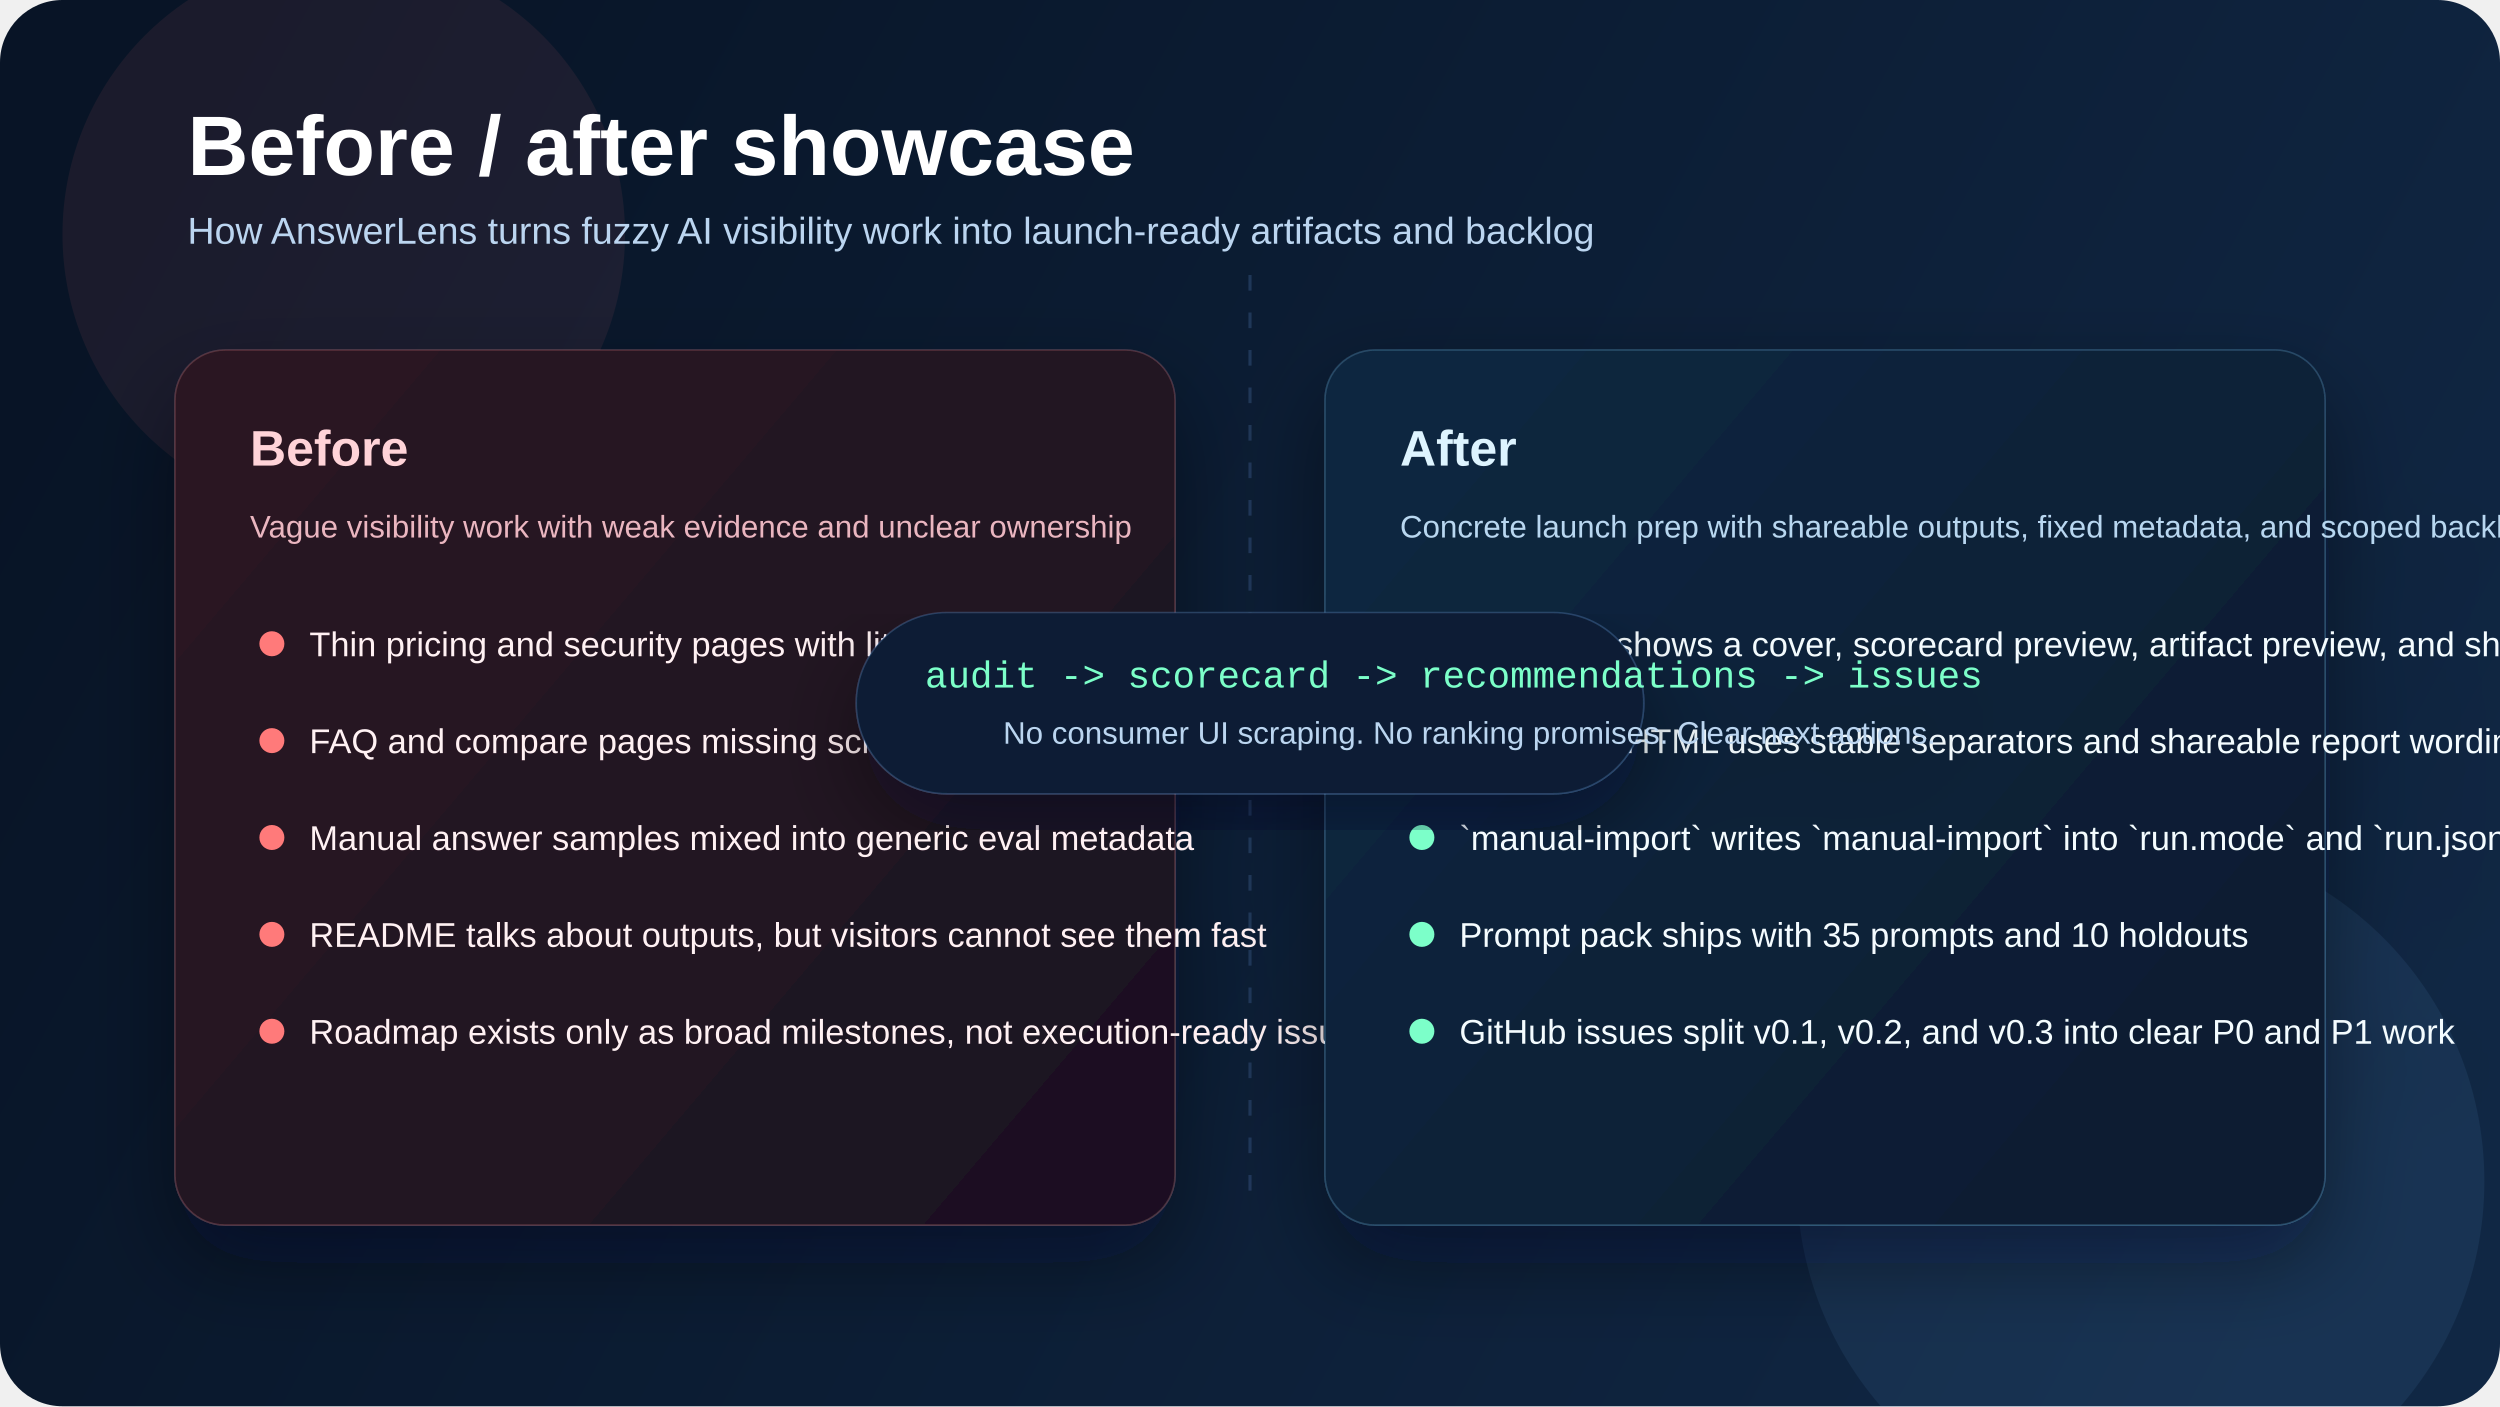
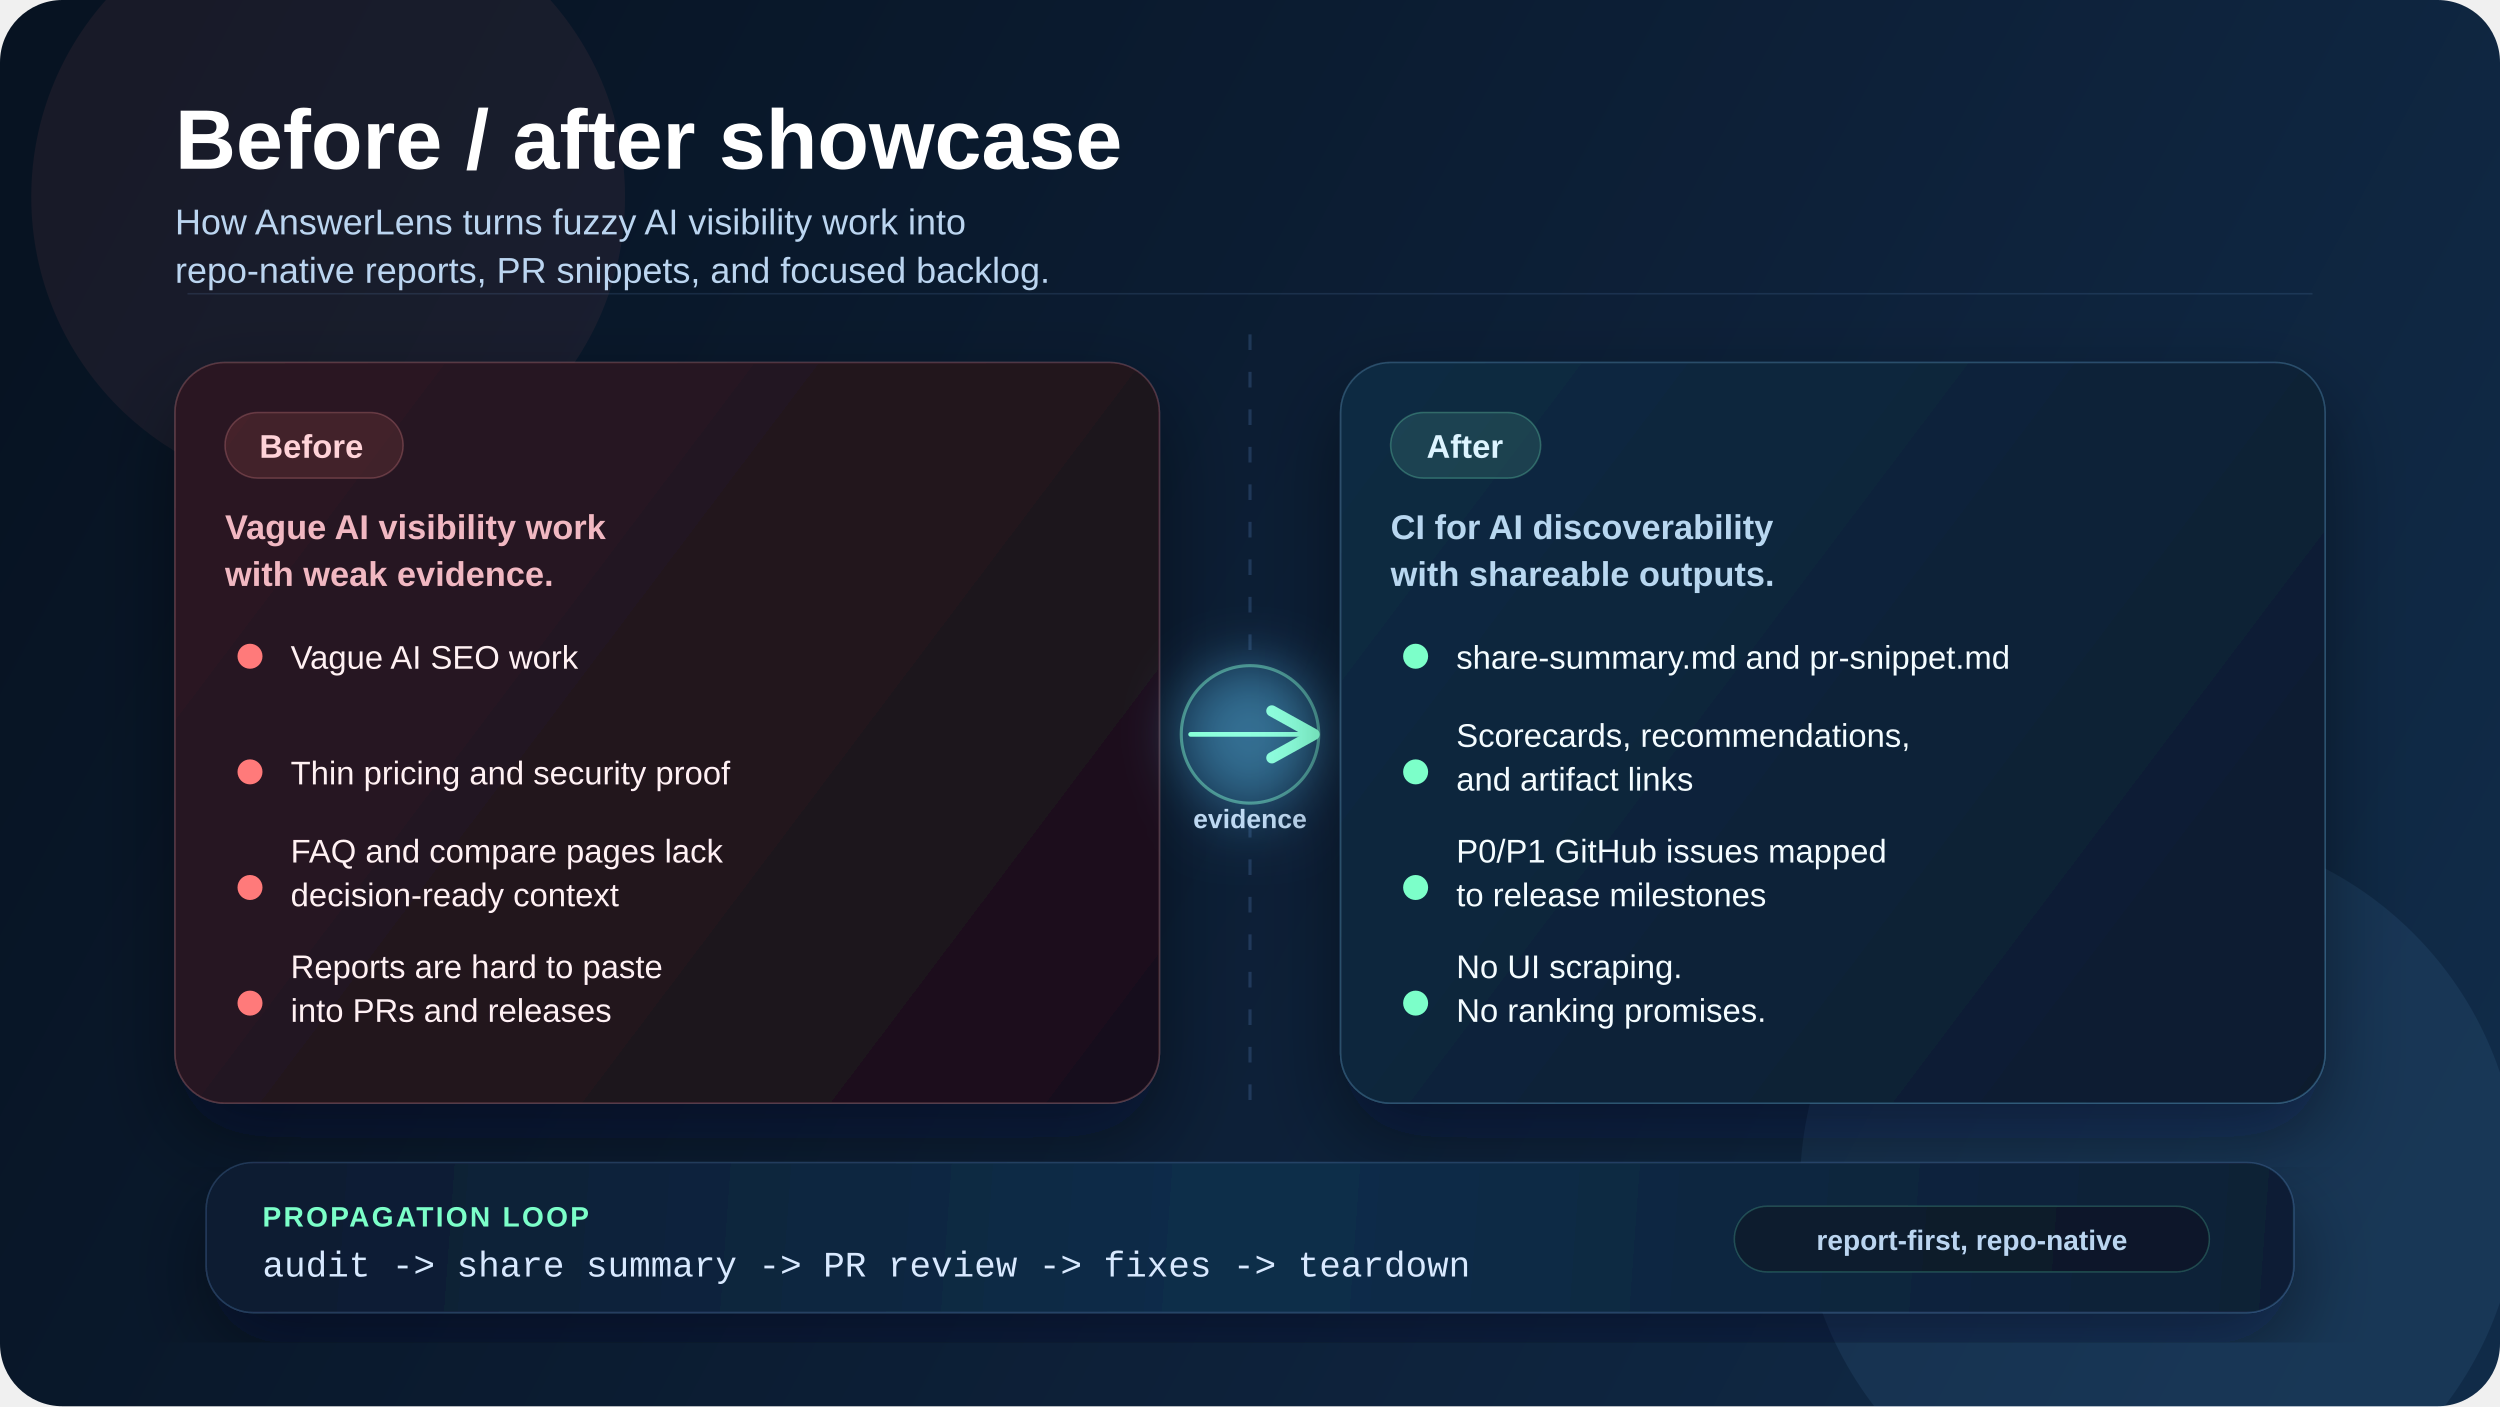
<svg xmlns="http://www.w3.org/2000/svg" width="1600" height="900" viewBox="0 0 1600 900" fill="none" role="img" aria-labelledby="title desc">
  <defs>
-     <linearGradient id="bg" x1="112" y1="76" x2="1488" y2="824" gradientUnits="userSpaceOnUse">
-       <stop stop-color="#081426" />
-       <stop offset="1" stop-color="#102744" />
+     <linearGradient id="bg" x1="80" y1="64" x2="1520" y2="836" gradientUnits="userSpaceOnUse">
+       <stop stop-color="#071322" />
+       <stop offset="0.58" stop-color="#0D2038" />
+       <stop offset="1" stop-color="#102B48" />
    </linearGradient>
-     <linearGradient id="beforePanel" x1="120" y1="228" x2="746" y2="760" gradientUnits="userSpaceOnUse">
-       <stop stop-color="#2B1520" />
-       <stop offset="1" stop-color="#1A1120" />
+     <linearGradient id="beforePanel" x1="112" y1="232" x2="742" y2="708" gradientUnits="userSpaceOnUse">
+       <stop stop-color="#2C1722" />
+       <stop offset="1" stop-color="#18101C" />
    </linearGradient>
-     <linearGradient id="afterPanel" x1="854" y1="228" x2="1480" y2="760" gradientUnits="userSpaceOnUse">
-       <stop stop-color="#102841" />
-       <stop offset="1" stop-color="#0C1B30" />
+     <linearGradient id="afterPanel" x1="858" y1="232" x2="1488" y2="708" gradientUnits="userSpaceOnUse">
+       <stop stop-color="#102B43" />
+       <stop offset="1" stop-color="#091B2F" />
+     </linearGradient>
+     <linearGradient id="loopRibbon" x1="132" y1="744" x2="1468" y2="840" gradientUnits="userSpaceOnUse">
+       <stop stop-color="#0C1B30" />
+       <stop offset="0.5" stop-color="#102E4A" />
+       <stop offset="1" stop-color="#0C1F35" />
    </linearGradient>
    <filter id="shadow" x="-20%" y="-20%" width="140%" height="140%" color-interpolation-filters="sRGB">
-       <feDropShadow dx="0" dy="24" stdDeviation="28" flood-color="#020914" flood-opacity="0.4" />
+       <feDropShadow dx="0" dy="22" stdDeviation="26" flood-color="#020914" flood-opacity="0.42" />
    </filter>
+     <filter id="softGlow" x="-80%" y="-80%" width="260%" height="260%" color-interpolation-filters="sRGB">
+       <feGaussianBlur stdDeviation="18" result="blur" />
+       <feColorMatrix in="blur" type="matrix" values="0 0 0 0 0.37 0 0 0 0 0.77 0 0 0 0 1 0 0 0 0.44 0" />
+       <feBlend in2="SourceGraphic" mode="screen" />
+     </filter>
+     <marker id="arrow" markerWidth="14" markerHeight="14" refX="10" refY="7" orient="auto" markerUnits="strokeWidth">
+       <path d="M2 2L11 7L2 12" stroke="#7BFFC9" stroke-width="2.4" stroke-linecap="round" stroke-linejoin="round" />
+     </marker>
  </defs>
  <rect width="1600" height="900" rx="40" fill="url(#bg)" />
-   <circle cx="220" cy="150" r="180" fill="#FF7A7A" fill-opacity="0.08" />
-   <circle cx="1370" cy="756" r="220" fill="#74C6FF" fill-opacity="0.08" />
-   <path d="M800 176V772" stroke="#7FB4FF" stroke-opacity="0.18" stroke-width="2" stroke-dasharray="10 14" />
-   <text x="120" y="112" fill="#FFFFFF" font-family="Segoe UI, Arial, sans-serif" font-size="54" font-weight="760">Before / after showcase</text>
-   <text x="120" y="156" fill="#BBD5F0" font-family="Segoe UI, Arial, sans-serif" font-size="24">How AnswerLens turns fuzzy AI visibility work into launch-ready artifacts and backlog</text>
+   <circle cx="210" cy="126" r="190" fill="#FF7A7A" fill-opacity="0.07" />
+   <circle cx="1382" cy="760" r="230" fill="#74C6FF" fill-opacity="0.08" />
+   <path d="M120 188H1480" stroke="#8BB9FF" stroke-opacity="0.12" />
+   <path d="M800 214V706" stroke="#7FB4FF" stroke-opacity="0.18" stroke-width="2" stroke-dasharray="10 14" />
+   <text x="112" y="108" fill="#FFFFFF" font-family="Segoe UI, Arial, sans-serif" font-size="54" font-weight="760">Before / after showcase</text>
+   <text x="112" y="150" fill="#BBD5F0" font-family="Segoe UI, Arial, sans-serif" font-size="23">
+     <tspan x="112" dy="0">How AnswerLens turns fuzzy AI visibility work into</tspan>
+     <tspan x="112" dy="31">repo-native reports, PR snippets, and focused backlog.</tspan>
+   </text>
  <g filter="url(#shadow)">
-     <rect x="112" y="224" width="640" height="560" rx="32" fill="url(#beforePanel)" stroke="#FF9AA1" stroke-opacity="0.22" />
-     <text x="160" y="298" fill="#FFD3D8" font-family="Segoe UI, Arial, sans-serif" font-size="32" font-weight="760">Before</text>
-     <text x="160" y="344" fill="#EAB6C0" font-family="Segoe UI, Arial, sans-serif" font-size="20">Vague visibility work with weak evidence and unclear ownership</text>
-     <g font-family="Segoe UI, Arial, sans-serif" font-size="22">
-       <circle cx="174" cy="412" r="8" fill="#FF7A7A" />
-       <text x="198" y="420" fill="#FFF1F3">Thin pricing and security pages with little citable proof</text>
-       <circle cx="174" cy="474" r="8" fill="#FF7A7A" />
-       <text x="198" y="482" fill="#FFF1F3">FAQ and compare pages missing schema or decision-ready context</text>
-       <circle cx="174" cy="536" r="8" fill="#FF7A7A" />
-       <text x="198" y="544" fill="#FFF1F3">Manual answer samples mixed into generic eval metadata</text>
-       <circle cx="174" cy="598" r="8" fill="#FF7A7A" />
-       <text x="198" y="606" fill="#FFF1F3">README talks about outputs, but visitors cannot see them fast</text>
-       <circle cx="174" cy="660" r="8" fill="#FF7A7A" />
-       <text x="198" y="668" fill="#FFF1F3">Roadmap exists only as broad milestones, not execution-ready issues</text>
+     <rect x="112" y="232" width="630" height="474" rx="32" fill="url(#beforePanel)" stroke="#FF9AA1" stroke-opacity="0.24" />
+     <rect x="144" y="264" width="114" height="42" rx="21" fill="#FF7A7A" fill-opacity="0.12" stroke="#FF9AA1" stroke-opacity="0.24" />
+     <text x="166" y="293" fill="#FFD3D8" font-family="Segoe UI, Arial, sans-serif" font-size="21" font-weight="760">Before</text>
+     <text x="144" y="345" fill="#F1B8C2" font-family="Segoe UI, Arial, sans-serif" font-size="22" font-weight="650">
+       <tspan x="144" dy="0">Vague AI visibility work</tspan>
+       <tspan x="144" dy="30">with weak evidence.</tspan>
+     </text>
+     <g font-family="Segoe UI, Arial, sans-serif" font-size="21" font-weight="520">
+       <circle cx="160" cy="420" r="8" fill="#FF7A7A" />
+       <text x="186" y="428" fill="#FFF1F3">Vague AI SEO work</text>
+       <circle cx="160" cy="494" r="8" fill="#FF7A7A" />
+       <text x="186" y="502" fill="#FFF1F3">Thin pricing and security proof</text>
+       <circle cx="160" cy="568" r="8" fill="#FF7A7A" />
+       <text x="186" y="552" fill="#FFF1F3">
+         <tspan x="186" dy="0">FAQ and compare pages lack</tspan>
+         <tspan x="186" dy="28">decision-ready context</tspan>
+       </text>
+       <circle cx="160" cy="642" r="8" fill="#FF7A7A" />
+       <text x="186" y="626" fill="#FFF1F3">
+         <tspan x="186" dy="0">Reports are hard to paste</tspan>
+         <tspan x="186" dy="28">into PRs and releases</tspan>
+       </text>
+     </g>
+   </g>
+   <g filter="url(#softGlow)">
+     <circle cx="800" cy="470" r="44" fill="#0D263F" stroke="#7BFFC9" stroke-opacity="0.44" stroke-width="2" />
+     <path d="M762 470H838" stroke="#7BFFC9" stroke-width="3" stroke-linecap="round" marker-end="url(#arrow)" />
+     <text x="800" y="530" text-anchor="middle" fill="#BBD5F0" font-family="Segoe UI, Arial, sans-serif" font-size="17" font-weight="650">evidence</text>
+   </g>
+   <g filter="url(#shadow)">
+     <rect x="858" y="232" width="630" height="474" rx="32" fill="url(#afterPanel)" stroke="#83D3FF" stroke-opacity="0.24" />
+     <rect x="890" y="264" width="96" height="42" rx="21" fill="#7BFFC9" fill-opacity="0.12" stroke="#7BFFC9" stroke-opacity="0.26" />
+     <text x="913" y="293" fill="#DDF4FF" font-family="Segoe UI, Arial, sans-serif" font-size="21" font-weight="760">After</text>
+     <text x="890" y="345" fill="#B8D7F0" font-family="Segoe UI, Arial, sans-serif" font-size="22" font-weight="650">
+       <tspan x="890" dy="0">CI for AI discoverability</tspan>
+       <tspan x="890" dy="30">with shareable outputs.</tspan>
+     </text>
+     <g font-family="Segoe UI, Arial, sans-serif" font-size="21" font-weight="520">
+       <circle cx="906" cy="420" r="8" fill="#7BFFC9" />
+       <text x="932" y="428" fill="#F4FCFF">share-summary.md and pr-snippet.md</text>
+       <circle cx="906" cy="494" r="8" fill="#7BFFC9" />
+       <text x="932" y="478" fill="#F4FCFF">
+         <tspan x="932" dy="0">Scorecards, recommendations,</tspan>
+         <tspan x="932" dy="28">and artifact links</tspan>
+       </text>
+       <circle cx="906" cy="568" r="8" fill="#7BFFC9" />
+       <text x="932" y="552" fill="#F4FCFF">
+         <tspan x="932" dy="0">P0/P1 GitHub issues mapped</tspan>
+         <tspan x="932" dy="28">to release milestones</tspan>
+       </text>
+       <circle cx="906" cy="642" r="8" fill="#7BFFC9" />
+       <text x="932" y="626" fill="#F4FCFF">
+         <tspan x="932" dy="0">No UI scraping.</tspan>
+         <tspan x="932" dy="28">No ranking promises.</tspan>
+       </text>
    </g>
  </g>
  <g filter="url(#shadow)">
-     <rect x="848" y="224" width="640" height="560" rx="32" fill="url(#afterPanel)" stroke="#83D3FF" stroke-opacity="0.22" />
-     <text x="896" y="298" fill="#DDF4FF" font-family="Segoe UI, Arial, sans-serif" font-size="32" font-weight="760">After</text>
-     <text x="896" y="344" fill="#B8D7F0" font-family="Segoe UI, Arial, sans-serif" font-size="20">Concrete launch prep with shareable outputs, fixed metadata, and scoped backlog</text>
-     <g font-family="Segoe UI, Arial, sans-serif" font-size="22">
-       <circle cx="910" cy="412" r="8" fill="#7BFFC9" />
-       <text x="934" y="420" fill="#F4FCFF">README shows a cover, scorecard preview, artifact preview, and showcase</text>
-       <circle cx="910" cy="474" r="8" fill="#7BFFC9" />
-       <text x="934" y="482" fill="#F4FCFF">Scorecard HTML uses stable separators and shareable report wording</text>
-       <circle cx="910" cy="536" r="8" fill="#7BFFC9" />
-       <text x="934" y="544" fill="#F4FCFF">`manual-import` writes `manual-import` into `run.mode` and `run.json.kind`</text>
-       <circle cx="910" cy="598" r="8" fill="#7BFFC9" />
-       <text x="934" y="606" fill="#F4FCFF">Prompt pack ships with 35 prompts and 10 holdouts</text>
-       <circle cx="910" cy="660" r="8" fill="#7BFFC9" />
-       <text x="934" y="668" fill="#F4FCFF">GitHub issues split v0.1, v0.2, and v0.3 into clear P0 and P1 work</text>
-     </g>
-   </g>
-   <g filter="url(#shadow)">
-     <rect x="548" y="392" width="504" height="116" rx="58" fill="#0C1E35" stroke="#7FB4FF" stroke-opacity="0.24" />
-     <text x="592" y="440" fill="#7BFFC9" font-family="Consolas, 'Courier New', monospace" font-size="24">audit -&gt; scorecard -&gt; recommendations -&gt; issues</text>
-     <text x="642" y="476" fill="#BBD5F0" font-family="Segoe UI, Arial, sans-serif" font-size="20">No consumer UI scraping. No ranking promises. Clear next actions.</text>
+     <rect x="132" y="744" width="1336" height="96" rx="30" fill="url(#loopRibbon)" stroke="#7FB4FF" stroke-opacity="0.2" />
+     <text x="168" y="785" fill="#7BFFC9" font-family="Segoe UI, Arial, sans-serif" font-size="18" font-weight="760" letter-spacing="0.08em">PROPAGATION LOOP</text>
+     <text x="168" y="817" fill="#D8E9FF" font-family="Consolas, 'Courier New', monospace" font-size="23">
+       audit -&gt; share summary -&gt; PR review -&gt; fixes -&gt; teardown
+     </text>
+     <rect x="1110" y="772" width="304" height="42" rx="21" fill="#071322" fill-opacity="0.58" stroke="#7BFFC9" stroke-opacity="0.2" />
+     <text x="1262" y="800" text-anchor="middle" fill="#BBD5F0" font-family="Segoe UI, Arial, sans-serif" font-size="18" font-weight="650">report-first, repo-native</text>
  </g>
</svg>
